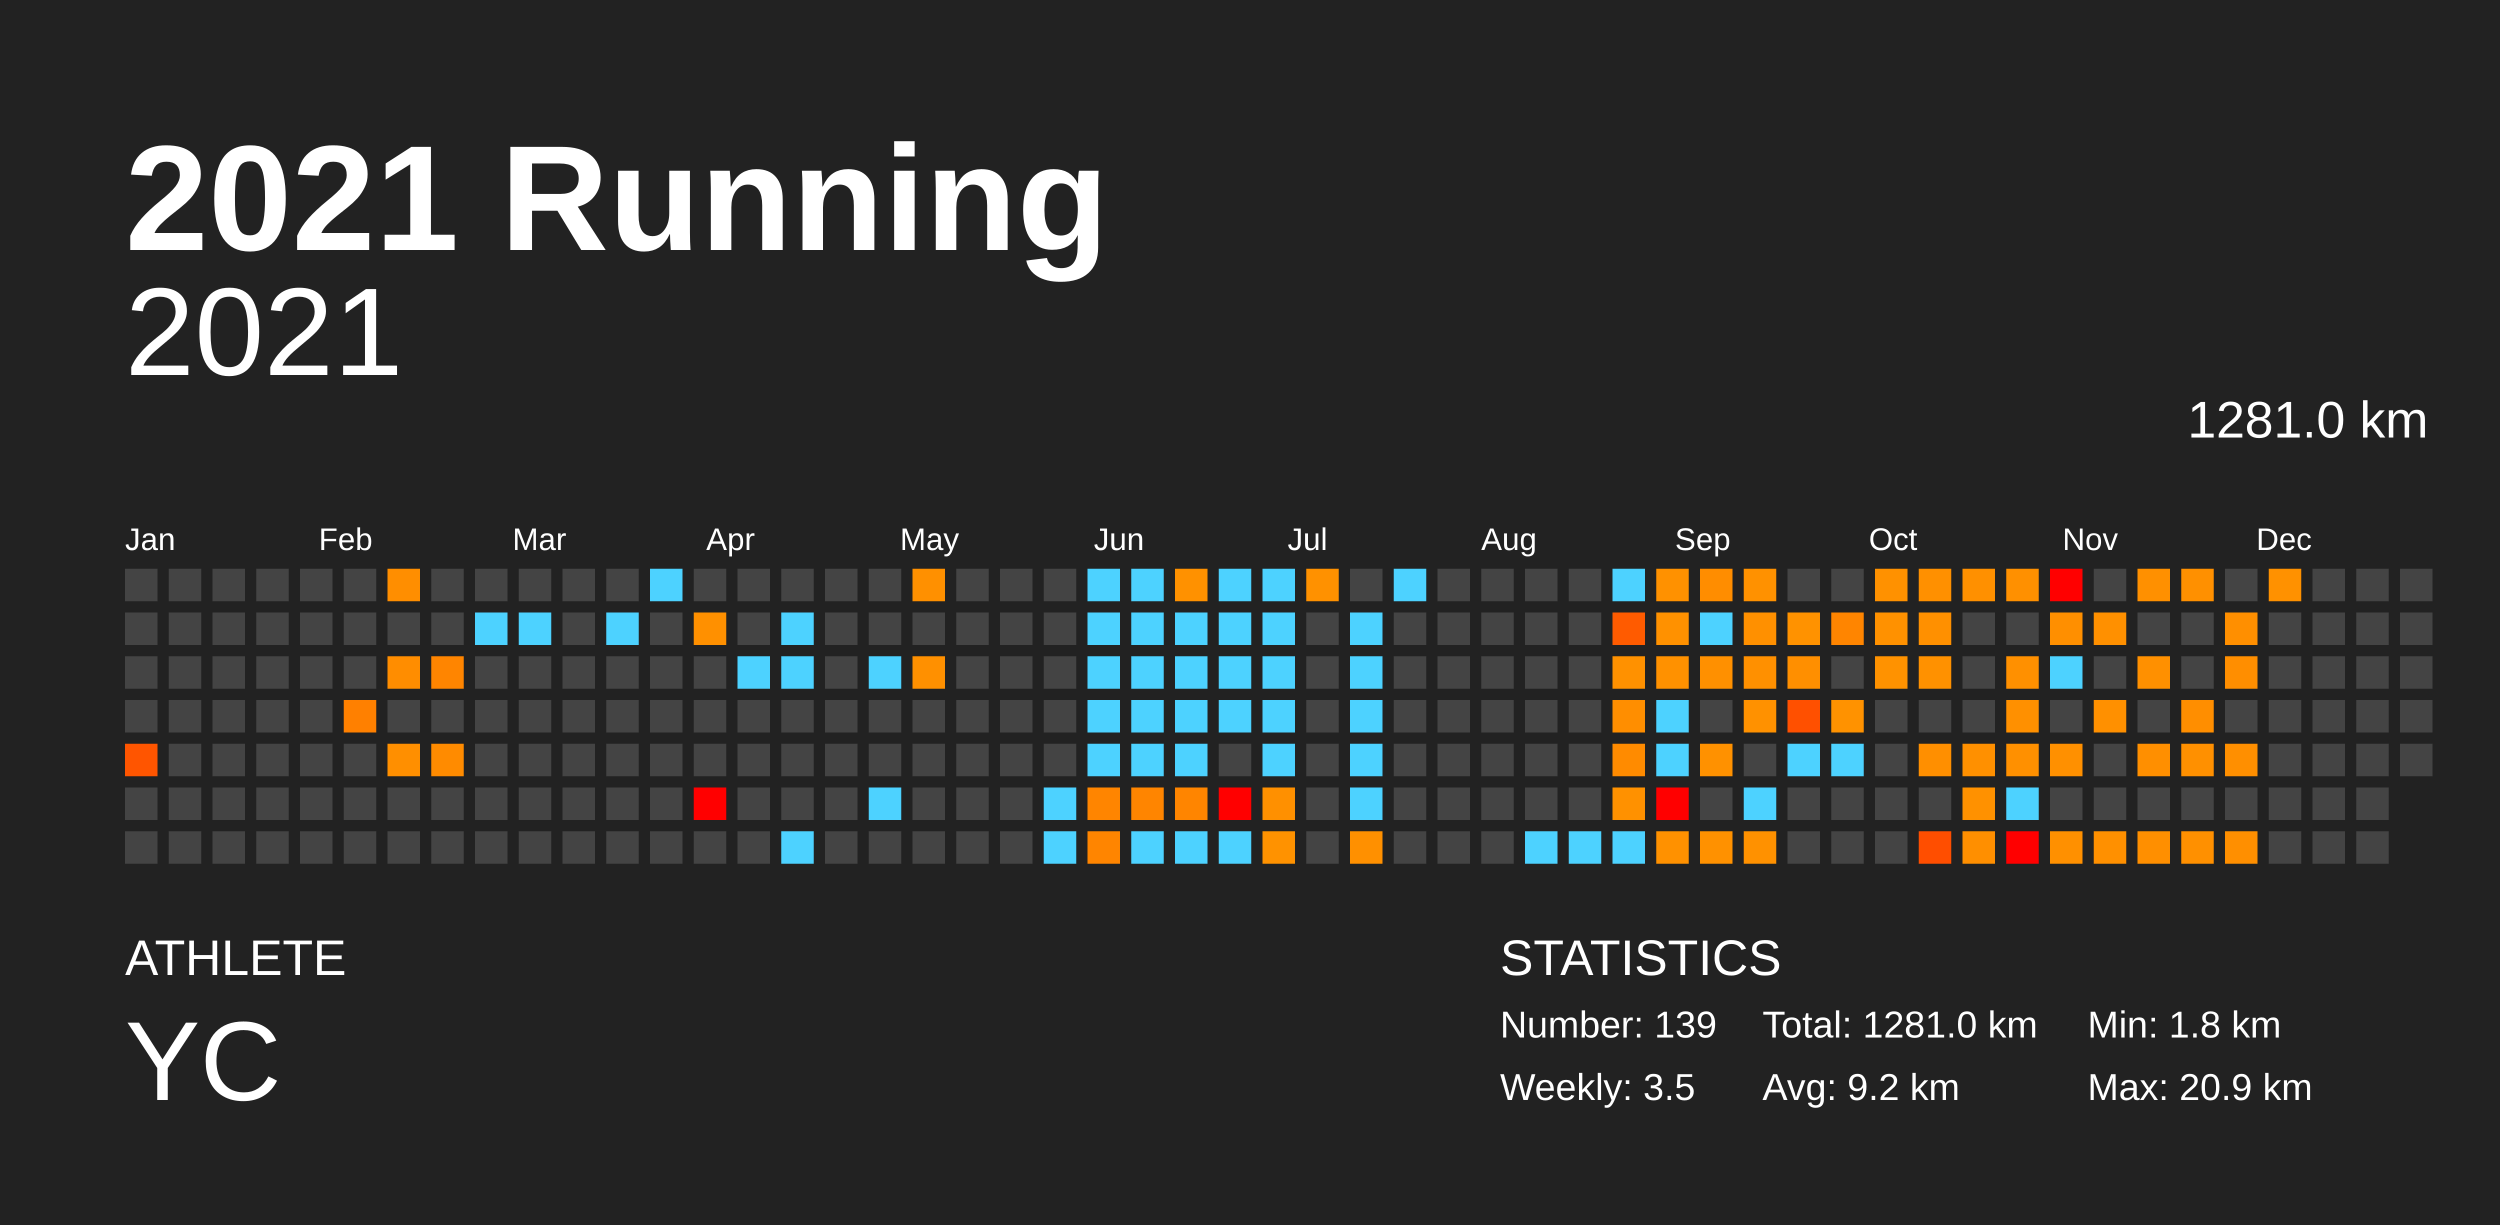
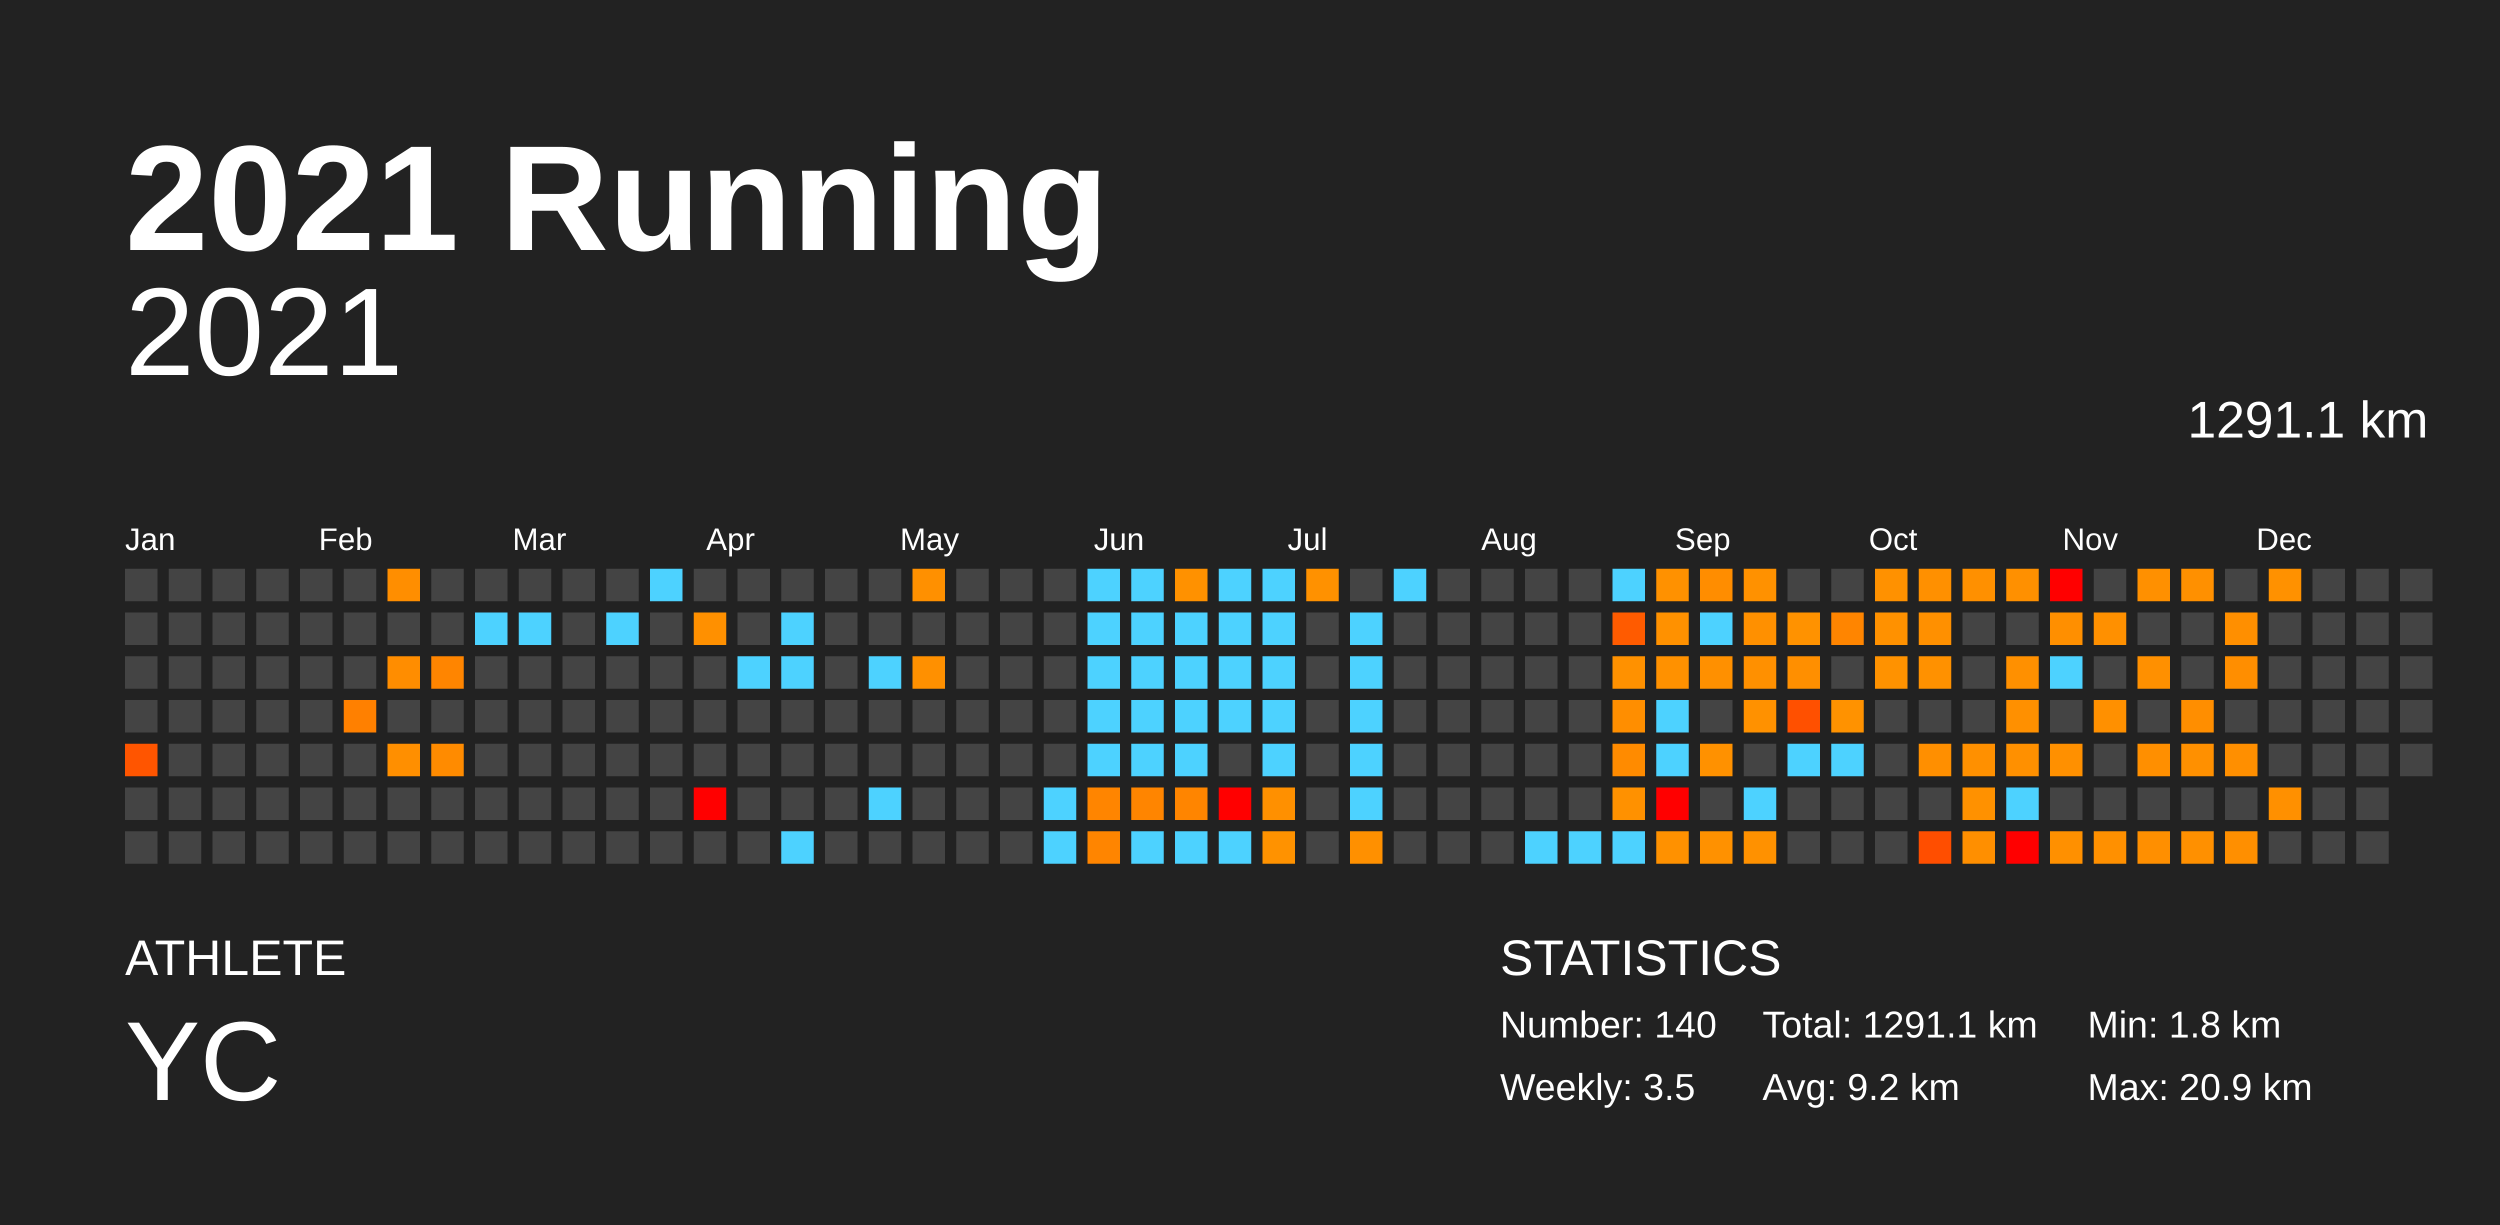
<svg xmlns="http://www.w3.org/2000/svg" baseProfile="full" height="98mm" version="1.1" viewBox="0,0,200,98" width="200mm">
  <defs />
  <rect fill="#222222" height="98" width="200" x="0" y="0" />
  <text fill="#FFFFFF" style="font-size:12px; font-family:Arial; font-weight:bold;" x="10" y="20">2021 Running</text>
  <text fill="#FFFFFF" style="font-size:4px; font-family:Arial" x="10" y="78">ATHLETE</text>
  <text fill="#FFFFFF" style="font-size:9px; font-family:Arial" x="10" y="88">YC</text>
  <text fill="#FFFFFF" style="font-size:4px; font-family:Arial" x="120" y="78">STATISTICS</text>
-   <text fill="#FFFFFF" style="font-size:3px; font-family:Arial" x="120" y="83">Number: 139</text>
+   <text fill="#FFFFFF" style="font-size:3px; font-family:Arial" x="120" y="83">Number: 140</text>
  <text fill="#FFFFFF" style="font-size:3px; font-family:Arial" x="120" y="88">Weekly: 3.5</text>
-   <text fill="#FFFFFF" style="font-size:3px; font-family:Arial" x="141" y="83">Total: 1281.0 km</text>
+   <text fill="#FFFFFF" style="font-size:3px; font-family:Arial" x="141" y="83">Total: 1291.1 km</text>
  <text fill="#FFFFFF" style="font-size:3px; font-family:Arial" x="141" y="88">Avg: 9.2 km</text>
  <text fill="#FFFFFF" style="font-size:3px; font-family:Arial" x="167" y="83">Min: 1.8 km</text>
  <text fill="#FFFFFF" style="font-size:3px; font-family:Arial" x="167" y="88">Max: 20.9 km</text>
  <text alignment-baseline="hanging" fill="#FFFFFF" style="font-size:10.0px; font-family:Arial;" x="10" y="30">2021</text>
-   <text alignment-baseline="hanging" fill="#FFFFFF" style="font-size:4.125px; font-family:Arial;" x="175" y="35">1281.0 km</text>
+   <text alignment-baseline="hanging" fill="#FFFFFF" style="font-size:4.125px; font-family:Arial;" x="175" y="35">1291.1 km</text>
  <text fill="#FFFFFF" style="font-size:2.5px; font-family:Arial" x="10.0" y="44">Jan</text>
  <text fill="#FFFFFF" style="font-size:2.5px; font-family:Arial" x="25.5" y="44">Feb</text>
  <text fill="#FFFFFF" style="font-size:2.5px; font-family:Arial" x="41.0" y="44">Mar</text>
  <text fill="#FFFFFF" style="font-size:2.5px; font-family:Arial" x="56.5" y="44">Apr</text>
  <text fill="#FFFFFF" style="font-size:2.5px; font-family:Arial" x="72.0" y="44">May</text>
  <text fill="#FFFFFF" style="font-size:2.5px; font-family:Arial" x="87.5" y="44">Jun</text>
  <text fill="#FFFFFF" style="font-size:2.5px; font-family:Arial" x="103.0" y="44">Jul</text>
  <text fill="#FFFFFF" style="font-size:2.5px; font-family:Arial" x="118.5" y="44">Aug</text>
  <text fill="#FFFFFF" style="font-size:2.5px; font-family:Arial" x="134.0" y="44">Sep</text>
  <text fill="#FFFFFF" style="font-size:2.5px; font-family:Arial" x="149.5" y="44">Oct</text>
  <text fill="#FFFFFF" style="font-size:2.5px; font-family:Arial" x="165.0" y="44">Nov</text>
  <text fill="#FFFFFF" style="font-size:2.5px; font-family:Arial" x="180.5" y="44">Dec</text>
  <rect fill="#444444" height="2.6" width="2.6" x="10.0" y="45.5" />
  <rect fill="#444444" height="2.6" width="2.6" x="10.0" y="49.0" />
  <rect fill="#444444" height="2.6" width="2.6" x="10.0" y="52.5" />
  <rect fill="#444444" height="2.6" width="2.6" x="10.0" y="56.0" />
  <rect fill="#ff5500" height="2.6" width="2.6" x="10.0" y="59.5" />
  <rect fill="#444444" height="2.6" width="2.6" x="10.0" y="63.0" />
  <rect fill="#444444" height="2.6" width="2.6" x="10.0" y="66.5" />
  <rect fill="#444444" height="2.6" width="2.6" x="13.5" y="45.5" />
  <rect fill="#444444" height="2.6" width="2.6" x="13.5" y="49.0" />
  <rect fill="#444444" height="2.6" width="2.6" x="13.5" y="52.5" />
  <rect fill="#444444" height="2.6" width="2.6" x="13.5" y="56.0" />
  <rect fill="#444444" height="2.6" width="2.6" x="13.5" y="59.5" />
  <rect fill="#444444" height="2.6" width="2.6" x="13.5" y="63.0" />
  <rect fill="#444444" height="2.6" width="2.6" x="13.5" y="66.5" />
  <rect fill="#444444" height="2.6" width="2.6" x="17.0" y="45.5" />
  <rect fill="#444444" height="2.6" width="2.6" x="17.0" y="49.0" />
  <rect fill="#444444" height="2.6" width="2.6" x="17.0" y="52.5" />
  <rect fill="#444444" height="2.6" width="2.6" x="17.0" y="56.0" />
  <rect fill="#444444" height="2.6" width="2.6" x="17.0" y="59.5" />
  <rect fill="#444444" height="2.6" width="2.6" x="17.0" y="63.0" />
  <rect fill="#444444" height="2.6" width="2.6" x="17.0" y="66.5" />
  <rect fill="#444444" height="2.6" width="2.6" x="20.5" y="45.5" />
  <rect fill="#444444" height="2.6" width="2.6" x="20.5" y="49.0" />
  <rect fill="#444444" height="2.6" width="2.6" x="20.5" y="52.5" />
  <rect fill="#444444" height="2.6" width="2.6" x="20.5" y="56.0" />
  <rect fill="#444444" height="2.6" width="2.6" x="20.5" y="59.5" />
  <rect fill="#444444" height="2.6" width="2.6" x="20.5" y="63.0" />
  <rect fill="#444444" height="2.6" width="2.6" x="20.5" y="66.5" />
  <rect fill="#444444" height="2.6" width="2.6" x="24.0" y="45.5" />
  <rect fill="#444444" height="2.6" width="2.6" x="24.0" y="49.0" />
  <rect fill="#444444" height="2.6" width="2.6" x="24.0" y="52.5" />
  <rect fill="#444444" height="2.6" width="2.6" x="24.0" y="56.0" />
  <rect fill="#444444" height="2.6" width="2.6" x="24.0" y="59.5" />
  <rect fill="#444444" height="2.6" width="2.6" x="24.0" y="63.0" />
  <rect fill="#444444" height="2.6" width="2.6" x="24.0" y="66.5" />
  <rect fill="#444444" height="2.6" width="2.6" x="27.5" y="45.5" />
  <rect fill="#444444" height="2.6" width="2.6" x="27.5" y="49.0" />
  <rect fill="#444444" height="2.6" width="2.6" x="27.5" y="52.5" />
  <rect fill="#ff8000" height="2.6" width="2.6" x="27.5" y="56.0" />
  <rect fill="#444444" height="2.6" width="2.6" x="27.5" y="59.5" />
  <rect fill="#444444" height="2.6" width="2.6" x="27.5" y="63.0" />
  <rect fill="#444444" height="2.6" width="2.6" x="27.5" y="66.5" />
  <rect fill="#ff8e00" height="2.6" width="2.6" x="31.0" y="45.5" />
  <rect fill="#444444" height="2.6" width="2.6" x="31.0" y="49.0" />
  <rect fill="#ff8d00" height="2.6" width="2.6" x="31.0" y="52.5" />
  <rect fill="#444444" height="2.6" width="2.6" x="31.0" y="56.0" />
  <rect fill="#ff8f00" height="2.6" width="2.6" x="31.0" y="59.5" />
  <rect fill="#444444" height="2.6" width="2.6" x="31.0" y="63.0" />
  <rect fill="#444444" height="2.6" width="2.6" x="31.0" y="66.5" />
  <rect fill="#444444" height="2.6" width="2.6" x="34.5" y="45.5" />
  <rect fill="#444444" height="2.6" width="2.6" x="34.5" y="49.0" />
  <rect fill="#ff8500" height="2.6" width="2.6" x="34.5" y="52.5" />
  <rect fill="#444444" height="2.6" width="2.6" x="34.5" y="56.0" />
  <rect fill="#ff8b00" height="2.6" width="2.6" x="34.5" y="59.5" />
  <rect fill="#444444" height="2.6" width="2.6" x="34.5" y="63.0" />
  <rect fill="#444444" height="2.6" width="2.6" x="34.5" y="66.5" />
  <rect fill="#444444" height="2.6" width="2.6" x="38.0" y="45.5" />
  <rect fill="#4dd2ff" height="2.6" width="2.6" x="38.0" y="49.0" />
  <rect fill="#444444" height="2.6" width="2.6" x="38.0" y="52.5" />
  <rect fill="#444444" height="2.6" width="2.6" x="38.0" y="56.0" />
  <rect fill="#444444" height="2.6" width="2.6" x="38.0" y="59.5" />
  <rect fill="#444444" height="2.6" width="2.6" x="38.0" y="63.0" />
  <rect fill="#444444" height="2.6" width="2.6" x="38.0" y="66.5" />
  <rect fill="#444444" height="2.6" width="2.6" x="41.5" y="45.5" />
  <rect fill="#4dd2ff" height="2.6" width="2.6" x="41.5" y="49.0" />
  <rect fill="#444444" height="2.6" width="2.6" x="41.5" y="52.5" />
  <rect fill="#444444" height="2.6" width="2.6" x="41.5" y="56.0" />
  <rect fill="#444444" height="2.6" width="2.6" x="41.5" y="59.5" />
  <rect fill="#444444" height="2.6" width="2.6" x="41.5" y="63.0" />
  <rect fill="#444444" height="2.6" width="2.6" x="41.5" y="66.5" />
  <rect fill="#444444" height="2.6" width="2.6" x="45.0" y="45.5" />
  <rect fill="#444444" height="2.6" width="2.6" x="45.0" y="49.0" />
  <rect fill="#444444" height="2.6" width="2.6" x="45.0" y="52.5" />
  <rect fill="#444444" height="2.6" width="2.6" x="45.0" y="56.0" />
  <rect fill="#444444" height="2.6" width="2.6" x="45.0" y="59.5" />
  <rect fill="#444444" height="2.6" width="2.6" x="45.0" y="63.0" />
  <rect fill="#444444" height="2.6" width="2.6" x="45.0" y="66.5" />
  <rect fill="#444444" height="2.6" width="2.6" x="48.5" y="45.5" />
  <rect fill="#4dd2ff" height="2.6" width="2.6" x="48.5" y="49.0" />
  <rect fill="#444444" height="2.6" width="2.6" x="48.5" y="52.5" />
  <rect fill="#444444" height="2.6" width="2.6" x="48.5" y="56.0" />
  <rect fill="#444444" height="2.6" width="2.6" x="48.5" y="59.5" />
  <rect fill="#444444" height="2.6" width="2.6" x="48.5" y="63.0" />
  <rect fill="#444444" height="2.6" width="2.6" x="48.5" y="66.5" />
  <rect fill="#4dd2ff" height="2.6" width="2.6" x="52.0" y="45.5" />
  <rect fill="#444444" height="2.6" width="2.6" x="52.0" y="49.0" />
  <rect fill="#444444" height="2.6" width="2.6" x="52.0" y="52.5" />
  <rect fill="#444444" height="2.6" width="2.6" x="52.0" y="56.0" />
  <rect fill="#444444" height="2.6" width="2.6" x="52.0" y="59.5" />
  <rect fill="#444444" height="2.6" width="2.6" x="52.0" y="63.0" />
  <rect fill="#444444" height="2.6" width="2.6" x="52.0" y="66.5" />
  <rect fill="#444444" height="2.6" width="2.6" x="55.5" y="45.5" />
  <rect fill="#ff9000" height="2.6" width="2.6" x="55.5" y="49.0" />
  <rect fill="#444444" height="2.6" width="2.6" x="55.5" y="52.5" />
  <rect fill="#444444" height="2.6" width="2.6" x="55.5" y="56.0" />
  <rect fill="#444444" height="2.6" width="2.6" x="55.5" y="59.5" />
  <rect fill="red" height="2.6" width="2.6" x="55.5" y="63.0" />
  <rect fill="#444444" height="2.6" width="2.6" x="55.5" y="66.5" />
  <rect fill="#444444" height="2.6" width="2.6" x="59.0" y="45.5" />
  <rect fill="#444444" height="2.6" width="2.6" x="59.0" y="49.0" />
  <rect fill="#4dd2ff" height="2.6" width="2.6" x="59.0" y="52.5" />
  <rect fill="#444444" height="2.6" width="2.6" x="59.0" y="56.0" />
  <rect fill="#444444" height="2.6" width="2.6" x="59.0" y="59.5" />
  <rect fill="#444444" height="2.6" width="2.6" x="59.0" y="63.0" />
  <rect fill="#444444" height="2.6" width="2.6" x="59.0" y="66.5" />
  <rect fill="#444444" height="2.6" width="2.6" x="62.5" y="45.5" />
  <rect fill="#4dd2ff" height="2.6" width="2.6" x="62.5" y="49.0" />
  <rect fill="#4dd2ff" height="2.6" width="2.6" x="62.5" y="52.5" />
  <rect fill="#444444" height="2.6" width="2.6" x="62.5" y="56.0" />
  <rect fill="#444444" height="2.6" width="2.6" x="62.5" y="59.5" />
  <rect fill="#444444" height="2.6" width="2.6" x="62.5" y="63.0" />
  <rect fill="#4dd2ff" height="2.6" width="2.6" x="62.5" y="66.5" />
  <rect fill="#444444" height="2.6" width="2.6" x="66.0" y="45.5" />
  <rect fill="#444444" height="2.6" width="2.6" x="66.0" y="49.0" />
  <rect fill="#444444" height="2.6" width="2.6" x="66.0" y="52.5" />
  <rect fill="#444444" height="2.6" width="2.6" x="66.0" y="56.0" />
  <rect fill="#444444" height="2.6" width="2.6" x="66.0" y="59.5" />
  <rect fill="#444444" height="2.6" width="2.6" x="66.0" y="63.0" />
  <rect fill="#444444" height="2.6" width="2.6" x="66.0" y="66.5" />
  <rect fill="#444444" height="2.6" width="2.6" x="69.5" y="45.5" />
  <rect fill="#444444" height="2.6" width="2.6" x="69.5" y="49.0" />
  <rect fill="#4dd2ff" height="2.6" width="2.6" x="69.5" y="52.5" />
  <rect fill="#444444" height="2.6" width="2.6" x="69.5" y="56.0" />
  <rect fill="#444444" height="2.6" width="2.6" x="69.5" y="59.5" />
  <rect fill="#4dd2ff" height="2.6" width="2.6" x="69.5" y="63.0" />
  <rect fill="#444444" height="2.6" width="2.6" x="69.5" y="66.5" />
  <rect fill="#ff9000" height="2.6" width="2.6" x="73.0" y="45.5" />
  <rect fill="#444444" height="2.6" width="2.6" x="73.0" y="49.0" />
  <rect fill="#ff9000" height="2.6" width="2.6" x="73.0" y="52.5" />
  <rect fill="#444444" height="2.6" width="2.6" x="73.0" y="56.0" />
  <rect fill="#444444" height="2.6" width="2.6" x="73.0" y="59.5" />
  <rect fill="#444444" height="2.6" width="2.6" x="73.0" y="63.0" />
  <rect fill="#444444" height="2.6" width="2.6" x="73.0" y="66.5" />
  <rect fill="#444444" height="2.6" width="2.6" x="76.5" y="45.5" />
  <rect fill="#444444" height="2.6" width="2.6" x="76.5" y="49.0" />
  <rect fill="#444444" height="2.6" width="2.6" x="76.5" y="52.5" />
  <rect fill="#444444" height="2.6" width="2.6" x="76.5" y="56.0" />
  <rect fill="#444444" height="2.6" width="2.6" x="76.5" y="59.5" />
  <rect fill="#444444" height="2.6" width="2.6" x="76.5" y="63.0" />
  <rect fill="#444444" height="2.6" width="2.6" x="76.5" y="66.5" />
  <rect fill="#444444" height="2.6" width="2.6" x="80.0" y="45.5" />
  <rect fill="#444444" height="2.6" width="2.6" x="80.0" y="49.0" />
  <rect fill="#444444" height="2.6" width="2.6" x="80.0" y="52.5" />
  <rect fill="#444444" height="2.6" width="2.6" x="80.0" y="56.0" />
  <rect fill="#444444" height="2.6" width="2.6" x="80.0" y="59.5" />
  <rect fill="#444444" height="2.6" width="2.6" x="80.0" y="63.0" />
  <rect fill="#444444" height="2.6" width="2.6" x="80.0" y="66.5" />
  <rect fill="#444444" height="2.6" width="2.6" x="83.5" y="45.5" />
  <rect fill="#444444" height="2.6" width="2.6" x="83.5" y="49.0" />
  <rect fill="#444444" height="2.6" width="2.6" x="83.5" y="52.5" />
  <rect fill="#444444" height="2.6" width="2.6" x="83.5" y="56.0" />
  <rect fill="#444444" height="2.6" width="2.6" x="83.5" y="59.5" />
  <rect fill="#4dd2ff" height="2.6" width="2.6" x="83.5" y="63.0" />
  <rect fill="#4dd2ff" height="2.6" width="2.6" x="83.5" y="66.5" />
  <rect fill="#4dd2ff" height="2.6" width="2.6" x="87.0" y="45.5" />
  <rect fill="#4dd2ff" height="2.6" width="2.6" x="87.0" y="49.0" />
  <rect fill="#4dd2ff" height="2.6" width="2.6" x="87.0" y="52.5" />
  <rect fill="#4dd2ff" height="2.6" width="2.6" x="87.0" y="56.0" />
  <rect fill="#4dd2ff" height="2.6" width="2.6" x="87.0" y="59.5" />
  <rect fill="#ff8500" height="2.6" width="2.6" x="87.0" y="63.0" />
  <rect fill="#ff8500" height="2.6" width="2.6" x="87.0" y="66.5" />
  <rect fill="#4dd2ff" height="2.6" width="2.6" x="90.5" y="45.5" />
  <rect fill="#4dd2ff" height="2.6" width="2.6" x="90.5" y="49.0" />
  <rect fill="#4dd2ff" height="2.6" width="2.6" x="90.5" y="52.5" />
  <rect fill="#4dd2ff" height="2.6" width="2.6" x="90.5" y="56.0" />
  <rect fill="#4dd2ff" height="2.6" width="2.6" x="90.5" y="59.5" />
  <rect fill="#ff8500" height="2.6" width="2.6" x="90.5" y="63.0" />
  <rect fill="#4dd2ff" height="2.6" width="2.6" x="90.5" y="66.5" />
  <rect fill="#ff9100" height="2.6" width="2.6" x="94.0" y="45.5" />
  <rect fill="#4dd2ff" height="2.6" width="2.6" x="94.0" y="49.0" />
  <rect fill="#4dd2ff" height="2.6" width="2.6" x="94.0" y="52.5" />
  <rect fill="#4dd2ff" height="2.6" width="2.6" x="94.0" y="56.0" />
  <rect fill="#4dd2ff" height="2.6" width="2.6" x="94.0" y="59.5" />
  <rect fill="#ff8500" height="2.6" width="2.6" x="94.0" y="63.0" />
  <rect fill="#4dd2ff" height="2.6" width="2.6" x="94.0" y="66.5" />
  <rect fill="#4dd2ff" height="2.6" width="2.6" x="97.5" y="45.5" />
  <rect fill="#4dd2ff" height="2.6" width="2.6" x="97.5" y="49.0" />
  <rect fill="#4dd2ff" height="2.6" width="2.6" x="97.5" y="52.5" />
  <rect fill="#4dd2ff" height="2.6" width="2.6" x="97.5" y="56.0" />
  <rect fill="#444444" height="2.6" width="2.6" x="97.5" y="59.5" />
  <rect fill="red" height="2.6" width="2.6" x="97.5" y="63.0" />
  <rect fill="#4dd2ff" height="2.6" width="2.6" x="97.5" y="66.5" />
  <rect fill="#4dd2ff" height="2.6" width="2.6" x="101.0" y="45.5" />
  <rect fill="#4dd2ff" height="2.6" width="2.6" x="101.0" y="49.0" />
  <rect fill="#4dd2ff" height="2.6" width="2.6" x="101.0" y="52.5" />
  <rect fill="#4dd2ff" height="2.6" width="2.6" x="101.0" y="56.0" />
  <rect fill="#4dd2ff" height="2.6" width="2.6" x="101.0" y="59.5" />
  <rect fill="#ff9000" height="2.6" width="2.6" x="101.0" y="63.0" />
  <rect fill="#ff9200" height="2.6" width="2.6" x="101.0" y="66.5" />
  <rect fill="#ff9100" height="2.6" width="2.6" x="104.5" y="45.5" />
  <rect fill="#444444" height="2.6" width="2.6" x="104.5" y="49.0" />
  <rect fill="#444444" height="2.6" width="2.6" x="104.5" y="52.5" />
  <rect fill="#444444" height="2.6" width="2.6" x="104.5" y="56.0" />
  <rect fill="#444444" height="2.6" width="2.6" x="104.5" y="59.5" />
  <rect fill="#444444" height="2.6" width="2.6" x="104.5" y="63.0" />
  <rect fill="#444444" height="2.6" width="2.6" x="104.5" y="66.5" />
  <rect fill="#444444" height="2.6" width="2.6" x="108.0" y="45.5" />
  <rect fill="#4dd2ff" height="2.6" width="2.6" x="108.0" y="49.0" />
  <rect fill="#4dd2ff" height="2.6" width="2.6" x="108.0" y="52.5" />
  <rect fill="#4dd2ff" height="2.6" width="2.6" x="108.0" y="56.0" />
  <rect fill="#4dd2ff" height="2.6" width="2.6" x="108.0" y="59.5" />
  <rect fill="#4dd2ff" height="2.6" width="2.6" x="108.0" y="63.0" />
  <rect fill="#ff9000" height="2.6" width="2.6" x="108.0" y="66.5" />
  <rect fill="#4dd2ff" height="2.6" width="2.6" x="111.5" y="45.5" />
  <rect fill="#444444" height="2.6" width="2.6" x="111.5" y="49.0" />
  <rect fill="#444444" height="2.6" width="2.6" x="111.5" y="52.5" />
  <rect fill="#444444" height="2.6" width="2.6" x="111.5" y="56.0" />
  <rect fill="#444444" height="2.6" width="2.6" x="111.5" y="59.5" />
  <rect fill="#444444" height="2.6" width="2.6" x="111.5" y="63.0" />
  <rect fill="#444444" height="2.6" width="2.6" x="111.5" y="66.5" />
  <rect fill="#444444" height="2.6" width="2.6" x="115.0" y="45.5" />
  <rect fill="#444444" height="2.6" width="2.6" x="115.0" y="49.0" />
  <rect fill="#444444" height="2.6" width="2.6" x="115.0" y="52.5" />
  <rect fill="#444444" height="2.6" width="2.6" x="115.0" y="56.0" />
  <rect fill="#444444" height="2.6" width="2.6" x="115.0" y="59.5" />
  <rect fill="#444444" height="2.6" width="2.6" x="115.0" y="63.0" />
  <rect fill="#444444" height="2.6" width="2.6" x="115.0" y="66.5" />
  <rect fill="#444444" height="2.6" width="2.6" x="118.5" y="45.5" />
  <rect fill="#444444" height="2.6" width="2.6" x="118.5" y="49.0" />
  <rect fill="#444444" height="2.6" width="2.6" x="118.5" y="52.5" />
  <rect fill="#444444" height="2.6" width="2.6" x="118.5" y="56.0" />
  <rect fill="#444444" height="2.6" width="2.6" x="118.5" y="59.5" />
  <rect fill="#444444" height="2.6" width="2.6" x="118.5" y="63.0" />
  <rect fill="#444444" height="2.6" width="2.6" x="118.5" y="66.5" />
  <rect fill="#444444" height="2.6" width="2.6" x="122.0" y="45.5" />
  <rect fill="#444444" height="2.6" width="2.6" x="122.0" y="49.0" />
  <rect fill="#444444" height="2.6" width="2.6" x="122.0" y="52.5" />
  <rect fill="#444444" height="2.6" width="2.6" x="122.0" y="56.0" />
  <rect fill="#444444" height="2.6" width="2.6" x="122.0" y="59.5" />
  <rect fill="#444444" height="2.6" width="2.6" x="122.0" y="63.0" />
  <rect fill="#4dd2ff" height="2.6" width="2.6" x="122.0" y="66.5" />
  <rect fill="#444444" height="2.6" width="2.6" x="125.5" y="45.5" />
  <rect fill="#444444" height="2.6" width="2.6" x="125.5" y="49.0" />
  <rect fill="#444444" height="2.6" width="2.6" x="125.5" y="52.5" />
  <rect fill="#444444" height="2.6" width="2.6" x="125.5" y="56.0" />
  <rect fill="#444444" height="2.6" width="2.6" x="125.5" y="59.5" />
  <rect fill="#444444" height="2.6" width="2.6" x="125.5" y="63.0" />
  <rect fill="#4dd2ff" height="2.6" width="2.6" x="125.5" y="66.5" />
  <rect fill="#4dd2ff" height="2.6" width="2.6" x="129.0" y="45.5" />
  <rect fill="#ff5b00" height="2.6" width="2.6" x="129.0" y="49.0" />
  <rect fill="#ff9100" height="2.6" width="2.6" x="129.0" y="52.5" />
  <rect fill="#ff8e00" height="2.6" width="2.6" x="129.0" y="56.0" />
  <rect fill="#ff8b00" height="2.6" width="2.6" x="129.0" y="59.5" />
  <rect fill="#ff9100" height="2.6" width="2.6" x="129.0" y="63.0" />
  <rect fill="#4dd2ff" height="2.6" width="2.6" x="129.0" y="66.5" />
  <rect fill="#ff9100" height="2.6" width="2.6" x="132.5" y="45.5" />
  <rect fill="#ff9100" height="2.6" width="2.6" x="132.5" y="49.0" />
  <rect fill="#ff9100" height="2.6" width="2.6" x="132.5" y="52.5" />
  <rect fill="#4dd2ff" height="2.6" width="2.6" x="132.5" y="56.0" />
  <rect fill="#4dd2ff" height="2.6" width="2.6" x="132.5" y="59.5" />
  <rect fill="red" height="2.6" width="2.6" x="132.5" y="63.0" />
  <rect fill="#ff9100" height="2.6" width="2.6" x="132.5" y="66.5" />
  <rect fill="#ff8d00" height="2.6" width="2.6" x="136.0" y="45.5" />
  <rect fill="#4dd2ff" height="2.6" width="2.6" x="136.0" y="49.0" />
  <rect fill="#ff9000" height="2.6" width="2.6" x="136.0" y="52.5" />
  <rect fill="#444444" height="2.6" width="2.6" x="136.0" y="56.0" />
  <rect fill="#ff9100" height="2.6" width="2.6" x="136.0" y="59.5" />
  <rect fill="#444444" height="2.6" width="2.6" x="136.0" y="63.0" />
  <rect fill="#ff9100" height="2.6" width="2.6" x="136.0" y="66.5" />
  <rect fill="#ff9100" height="2.6" width="2.6" x="139.5" y="45.5" />
  <rect fill="#ff9000" height="2.6" width="2.6" x="139.5" y="49.0" />
  <rect fill="#ff9000" height="2.6" width="2.6" x="139.5" y="52.5" />
  <rect fill="#ff9100" height="2.6" width="2.6" x="139.5" y="56.0" />
  <rect fill="#444444" height="2.6" width="2.6" x="139.5" y="59.5" />
  <rect fill="#4dd2ff" height="2.6" width="2.6" x="139.5" y="63.0" />
  <rect fill="#ff9100" height="2.6" width="2.6" x="139.5" y="66.5" />
  <rect fill="#444444" height="2.6" width="2.6" x="143.0" y="45.5" />
  <rect fill="#ff9200" height="2.6" width="2.6" x="143.0" y="49.0" />
  <rect fill="#ff8f00" height="2.6" width="2.6" x="143.0" y="52.5" />
  <rect fill="#ff5000" height="2.6" width="2.6" x="143.0" y="56.0" />
  <rect fill="#4dd2ff" height="2.6" width="2.6" x="143.0" y="59.5" />
  <rect fill="#444444" height="2.6" width="2.6" x="143.0" y="63.0" />
  <rect fill="#444444" height="2.6" width="2.6" x="143.0" y="66.5" />
  <rect fill="#444444" height="2.6" width="2.6" x="146.5" y="45.5" />
  <rect fill="#ff8500" height="2.6" width="2.6" x="146.5" y="49.0" />
  <rect fill="#444444" height="2.6" width="2.6" x="146.5" y="52.5" />
  <rect fill="#ff9200" height="2.6" width="2.6" x="146.5" y="56.0" />
  <rect fill="#4dd2ff" height="2.6" width="2.6" x="146.5" y="59.5" />
  <rect fill="#444444" height="2.6" width="2.6" x="146.5" y="63.0" />
  <rect fill="#444444" height="2.6" width="2.6" x="146.5" y="66.5" />
  <rect fill="#ff9100" height="2.6" width="2.6" x="150.0" y="45.5" />
  <rect fill="#ff9100" height="2.6" width="2.6" x="150.0" y="49.0" />
  <rect fill="#ff9200" height="2.6" width="2.6" x="150.0" y="52.5" />
  <rect fill="#444444" height="2.6" width="2.6" x="150.0" y="56.0" />
  <rect fill="#444444" height="2.6" width="2.6" x="150.0" y="59.5" />
  <rect fill="#444444" height="2.6" width="2.6" x="150.0" y="63.0" />
  <rect fill="#444444" height="2.6" width="2.6" x="150.0" y="66.5" />
  <rect fill="#ff9000" height="2.6" width="2.6" x="153.5" y="45.5" />
  <rect fill="#ff9000" height="2.6" width="2.6" x="153.5" y="49.0" />
  <rect fill="#ff9100" height="2.6" width="2.6" x="153.5" y="52.5" />
  <rect fill="#444444" height="2.6" width="2.6" x="153.5" y="56.0" />
  <rect fill="#ff8f00" height="2.6" width="2.6" x="153.5" y="59.5" />
  <rect fill="#444444" height="2.6" width="2.6" x="153.5" y="63.0" />
  <rect fill="#ff4e00" height="2.6" width="2.6" x="153.5" y="66.5" />
  <rect fill="#ff9000" height="2.6" width="2.6" x="157.0" y="45.5" />
  <rect fill="#444444" height="2.6" width="2.6" x="157.0" y="49.0" />
  <rect fill="#444444" height="2.6" width="2.6" x="157.0" y="52.5" />
  <rect fill="#444444" height="2.6" width="2.6" x="157.0" y="56.0" />
  <rect fill="#ff9000" height="2.6" width="2.6" x="157.0" y="59.5" />
  <rect fill="#ff9100" height="2.6" width="2.6" x="157.0" y="63.0" />
  <rect fill="#ff8f00" height="2.6" width="2.6" x="157.0" y="66.5" />
  <rect fill="#ff9000" height="2.6" width="2.6" x="160.5" y="45.5" />
  <rect fill="#444444" height="2.6" width="2.6" x="160.5" y="49.0" />
  <rect fill="#ff9000" height="2.6" width="2.6" x="160.5" y="52.5" />
  <rect fill="#ff9000" height="2.6" width="2.6" x="160.5" y="56.0" />
  <rect fill="#ff9000" height="2.6" width="2.6" x="160.5" y="59.5" />
  <rect fill="#4dd2ff" height="2.6" width="2.6" x="160.5" y="63.0" />
  <rect fill="red" height="2.6" width="2.6" x="160.5" y="66.5" />
  <rect fill="red" height="2.6" width="2.6" x="164.0" y="45.5" />
  <rect fill="#ff8f00" height="2.6" width="2.6" x="164.0" y="49.0" />
  <rect fill="#4dd2ff" height="2.6" width="2.6" x="164.0" y="52.5" />
  <rect fill="#444444" height="2.6" width="2.6" x="164.0" y="56.0" />
  <rect fill="#ff9000" height="2.6" width="2.6" x="164.0" y="59.5" />
  <rect fill="#444444" height="2.6" width="2.6" x="164.0" y="63.0" />
  <rect fill="#ff9000" height="2.6" width="2.6" x="164.0" y="66.5" />
  <rect fill="#444444" height="2.6" width="2.6" x="167.5" y="45.5" />
  <rect fill="#ff9000" height="2.6" width="2.6" x="167.5" y="49.0" />
  <rect fill="#444444" height="2.6" width="2.6" x="167.5" y="52.5" />
  <rect fill="#ff9000" height="2.6" width="2.6" x="167.5" y="56.0" />
  <rect fill="#444444" height="2.6" width="2.6" x="167.5" y="59.5" />
  <rect fill="#444444" height="2.6" width="2.6" x="167.5" y="63.0" />
  <rect fill="#ff9000" height="2.6" width="2.6" x="167.5" y="66.5" />
  <rect fill="#ff9000" height="2.6" width="2.6" x="171.0" y="45.5" />
  <rect fill="#444444" height="2.6" width="2.6" x="171.0" y="49.0" />
  <rect fill="#ff9000" height="2.6" width="2.6" x="171.0" y="52.5" />
  <rect fill="#444444" height="2.6" width="2.6" x="171.0" y="56.0" />
  <rect fill="#ff8f00" height="2.6" width="2.6" x="171.0" y="59.5" />
  <rect fill="#444444" height="2.6" width="2.6" x="171.0" y="63.0" />
  <rect fill="#ff8f00" height="2.6" width="2.6" x="171.0" y="66.5" />
  <rect fill="#ff9000" height="2.6" width="2.6" x="174.5" y="45.5" />
  <rect fill="#444444" height="2.6" width="2.6" x="174.5" y="49.0" />
  <rect fill="#444444" height="2.6" width="2.6" x="174.5" y="52.5" />
  <rect fill="#ff8e00" height="2.6" width="2.6" x="174.5" y="56.0" />
  <rect fill="#ff9000" height="2.6" width="2.6" x="174.5" y="59.5" />
  <rect fill="#444444" height="2.6" width="2.6" x="174.5" y="63.0" />
  <rect fill="#ff9000" height="2.6" width="2.6" x="174.5" y="66.5" />
  <rect fill="#444444" height="2.6" width="2.6" x="178.0" y="45.5" />
  <rect fill="#ff8f00" height="2.6" width="2.6" x="178.0" y="49.0" />
  <rect fill="#ff8e00" height="2.6" width="2.6" x="178.0" y="52.5" />
  <rect fill="#444444" height="2.6" width="2.6" x="178.0" y="56.0" />
  <rect fill="#ff8f00" height="2.6" width="2.6" x="178.0" y="59.5" />
  <rect fill="#444444" height="2.6" width="2.6" x="178.0" y="63.0" />
  <rect fill="#ff8f00" height="2.6" width="2.6" x="178.0" y="66.5" />
  <rect fill="#ff9100" height="2.6" width="2.6" x="181.5" y="45.5" />
  <rect fill="#444444" height="2.6" width="2.6" x="181.5" y="49.0" />
  <rect fill="#444444" height="2.6" width="2.6" x="181.5" y="52.5" />
  <rect fill="#444444" height="2.6" width="2.6" x="181.5" y="56.0" />
  <rect fill="#444444" height="2.6" width="2.6" x="181.5" y="59.5" />
-   <rect fill="#444444" height="2.6" width="2.6" x="181.5" y="63.0" />
+   <rect fill="#ff9000" height="2.6" width="2.6" x="181.5" y="63.0" />
  <rect fill="#444444" height="2.6" width="2.6" x="181.5" y="66.5" />
  <rect fill="#444444" height="2.6" width="2.6" x="185.0" y="45.5" />
  <rect fill="#444444" height="2.6" width="2.6" x="185.0" y="49.0" />
  <rect fill="#444444" height="2.6" width="2.6" x="185.0" y="52.5" />
  <rect fill="#444444" height="2.6" width="2.6" x="185.0" y="56.0" />
  <rect fill="#444444" height="2.6" width="2.6" x="185.0" y="59.5" />
  <rect fill="#444444" height="2.6" width="2.6" x="185.0" y="63.0" />
  <rect fill="#444444" height="2.6" width="2.6" x="185.0" y="66.5" />
  <rect fill="#444444" height="2.6" width="2.6" x="188.5" y="45.5" />
  <rect fill="#444444" height="2.6" width="2.6" x="188.5" y="49.0" />
  <rect fill="#444444" height="2.6" width="2.6" x="188.5" y="52.5" />
  <rect fill="#444444" height="2.6" width="2.6" x="188.5" y="56.0" />
  <rect fill="#444444" height="2.6" width="2.6" x="188.5" y="59.5" />
  <rect fill="#444444" height="2.6" width="2.6" x="188.5" y="63.0" />
  <rect fill="#444444" height="2.6" width="2.6" x="188.5" y="66.5" />
  <rect fill="#444444" height="2.6" width="2.6" x="192.0" y="45.5" />
  <rect fill="#444444" height="2.6" width="2.6" x="192.0" y="49.0" />
  <rect fill="#444444" height="2.6" width="2.6" x="192.0" y="52.5" />
  <rect fill="#444444" height="2.6" width="2.6" x="192.0" y="56.0" />
  <rect fill="#444444" height="2.6" width="2.6" x="192.0" y="59.5" />
</svg>
